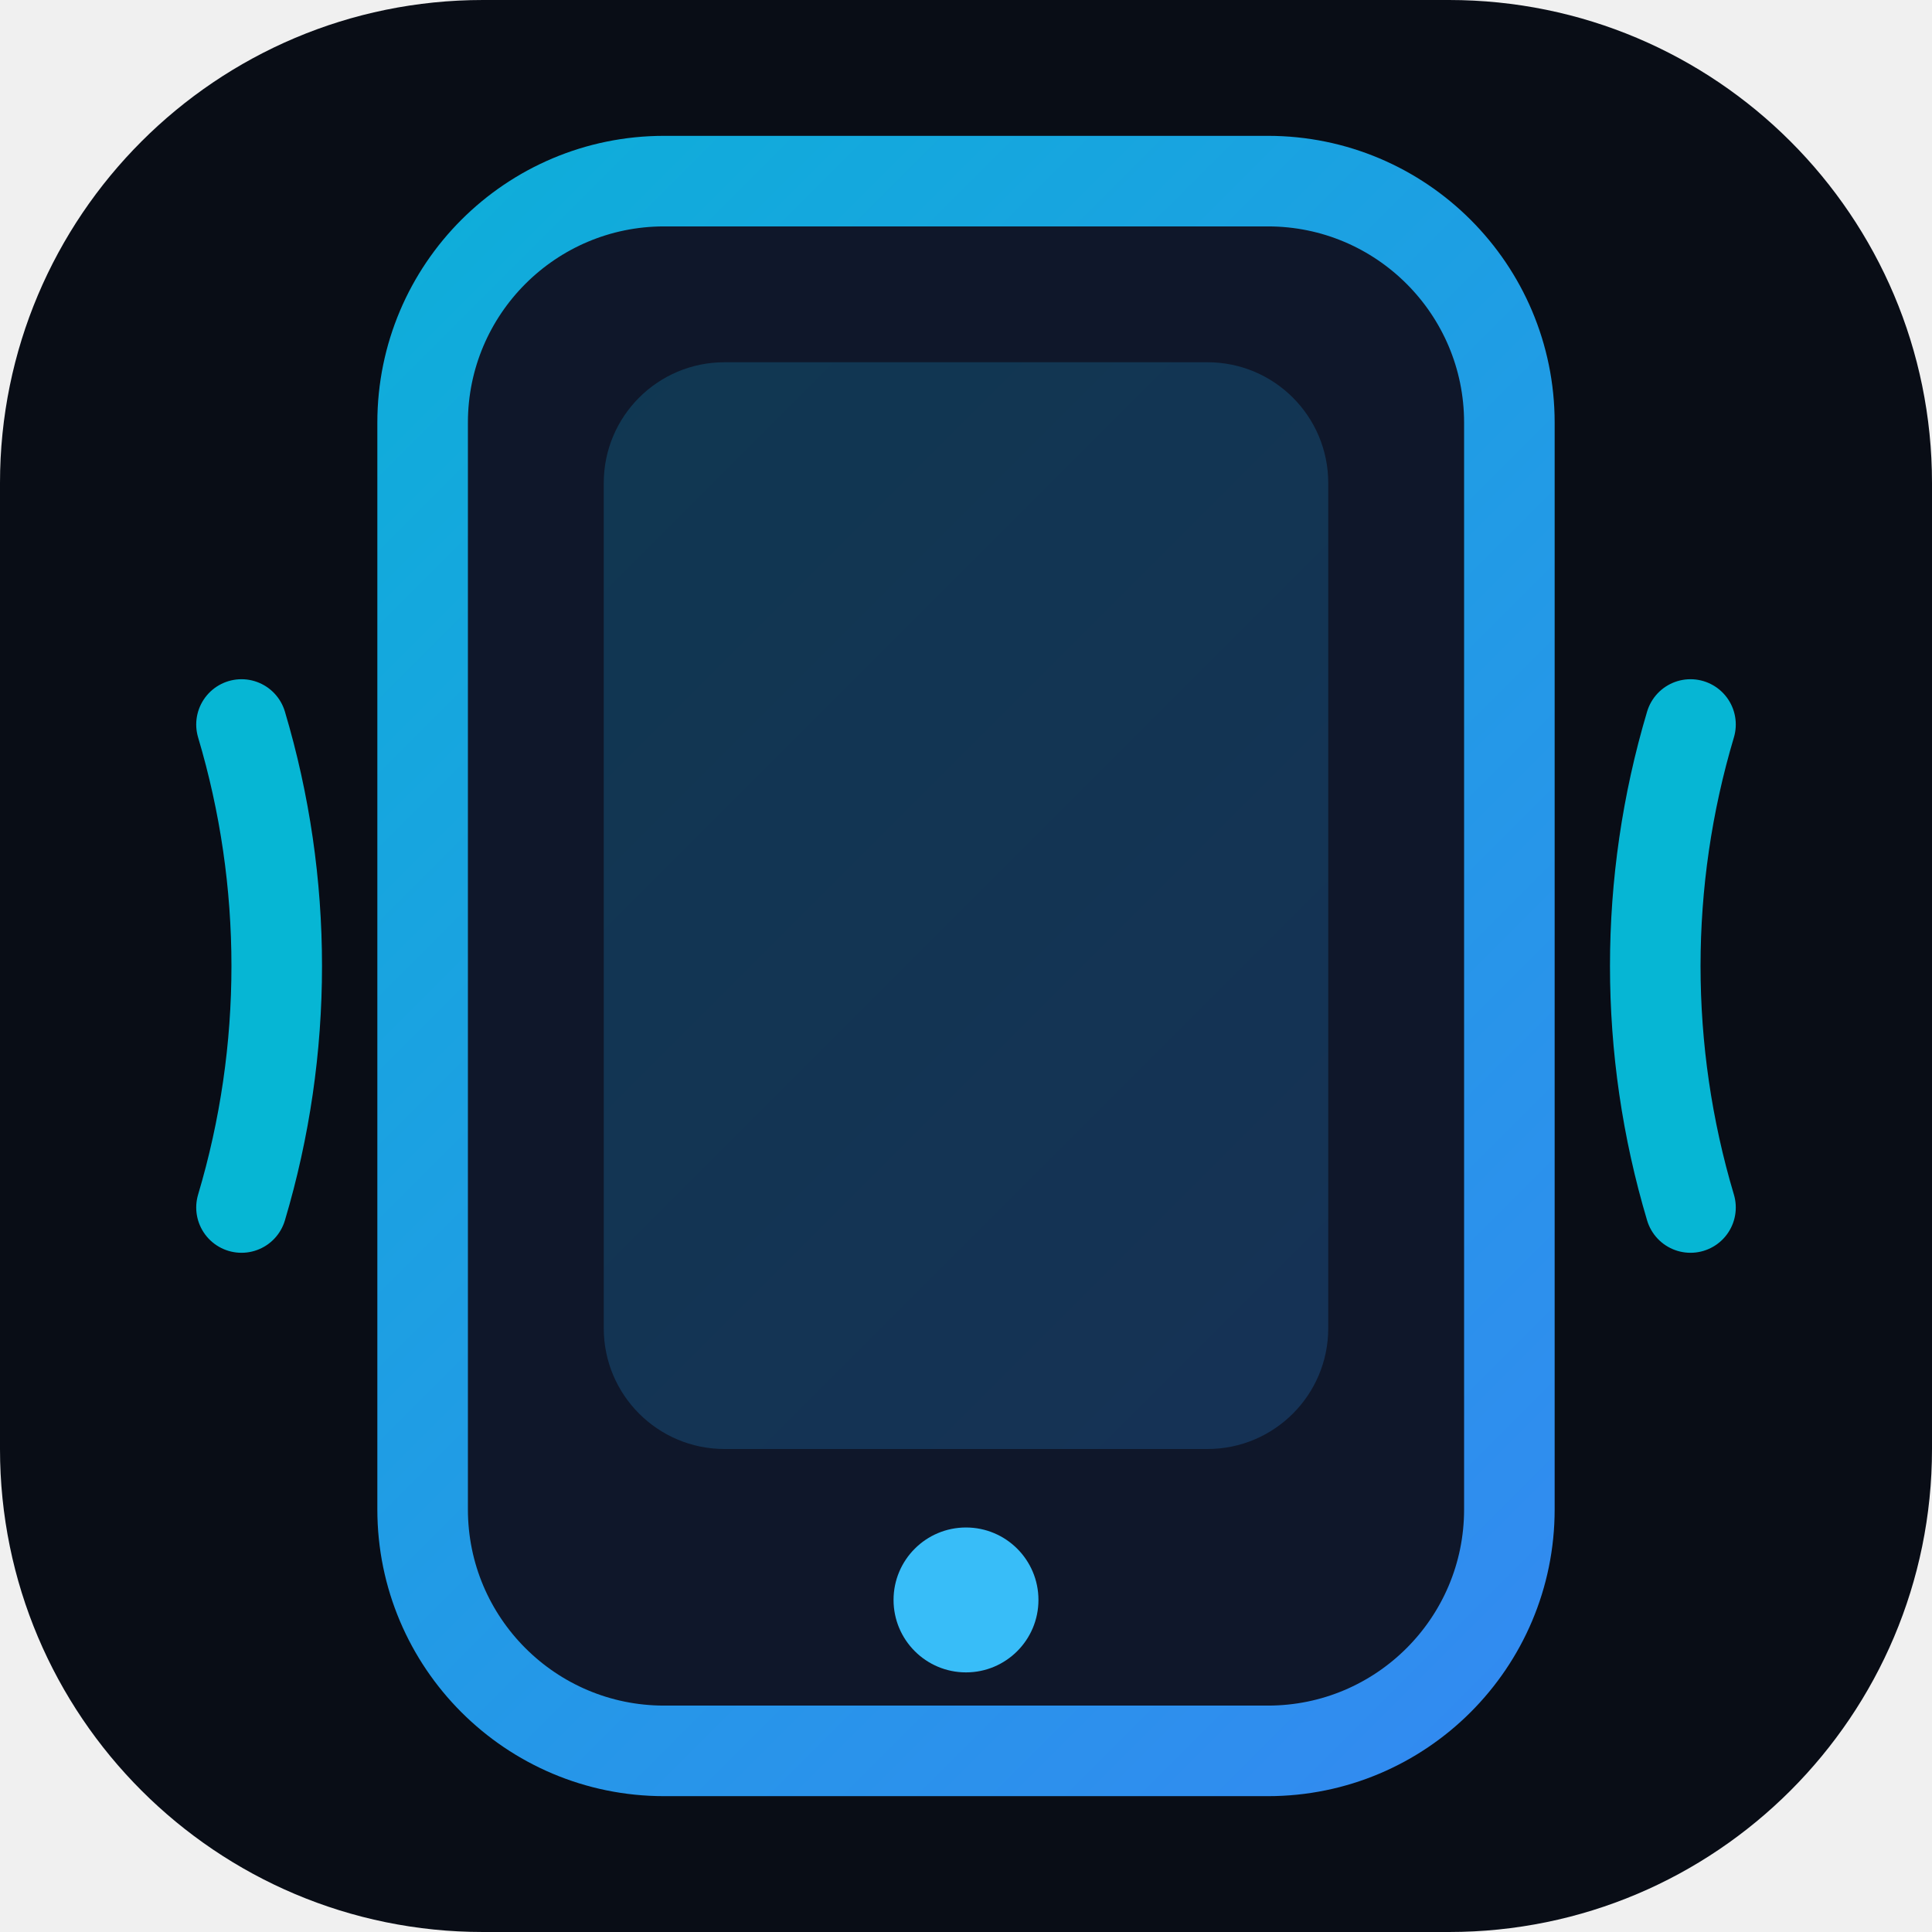
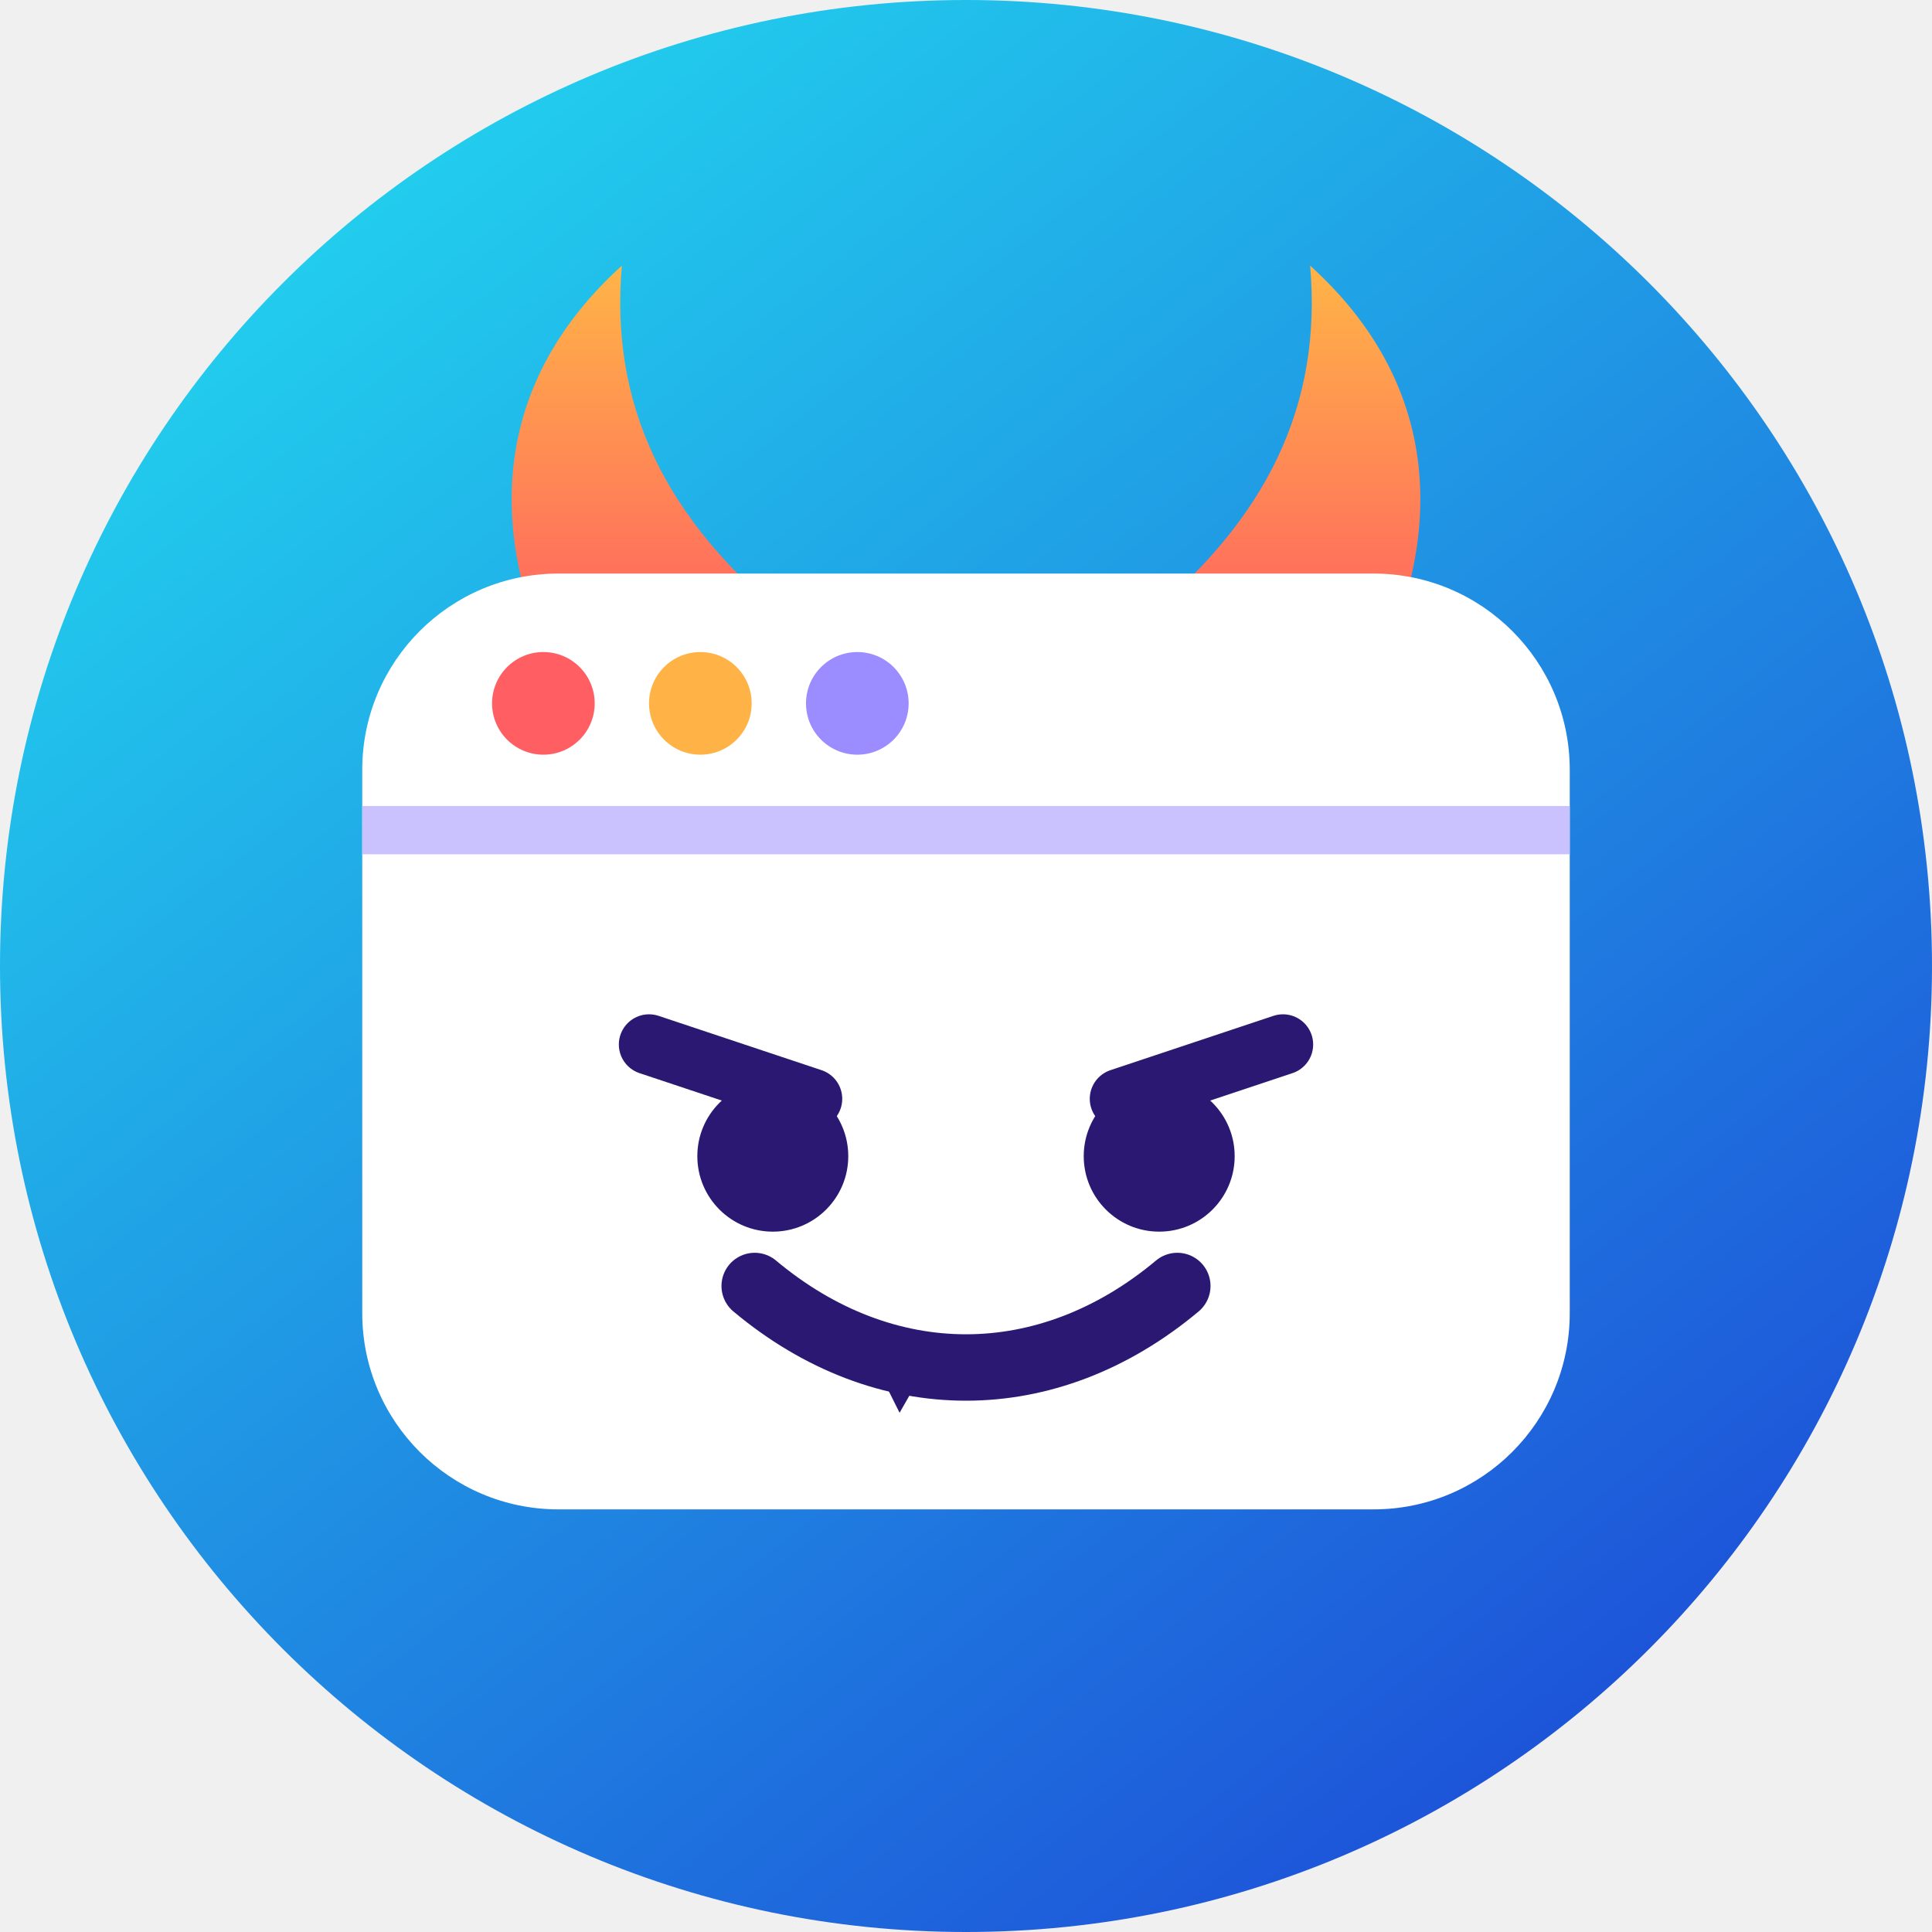
- <svg xmlns="http://www.w3.org/2000/svg" viewBox="0 0 32 32">
+ <svg xmlns="http://www.w3.org/2000/svg" viewBox="0 0 64 64">
  <defs>
-     <linearGradient id="h" x1="0" y1="0" x2="32" y2="32" gradientUnits="userSpaceOnUse">
-       <stop offset="0%" stop-color="#06b6d4" />
-       <stop offset="100%" stop-color="#3b82f6" />
+     <linearGradient id="bd-hbg" x1="10" y1="4" x2="54" y2="60" gradientUnits="userSpaceOnUse">
+       <stop offset="0" stop-color="#22d3ee" />
+       <stop offset="1" stop-color="#1d4ed8" />
+     </linearGradient>
+     <linearGradient id="bd-hhorn" x1="0" y1="9" x2="0" y2="22" gradientUnits="userSpaceOnUse">
+       <stop offset="0" stop-color="#ffb347" />
+       <stop offset="1" stop-color="#ff5e62" />
    </linearGradient>
  </defs>
-   <rect width="32" height="32" rx="8" fill="#090d16" />
-   <rect x="7" y="3" width="18" height="26" rx="4" fill="#0f172a" stroke="url(#h)" stroke-width="1.5" />
-   <rect x="10" y="6" width="12" height="18" rx="2" fill="url(#h)" fill-opacity="0.22" />
-   <circle cx="16" cy="26.5" r="1.2" fill="#38bdf8" />
-   <path d="M4 12a14 14 0 0 1 0 8M28 12a14 14 0 0 0 0 8" fill="none" stroke="#06b6d4" stroke-width="1.5" stroke-linecap="round" />
+   <circle cx="32" cy="32" r="32" fill="url(#bd-hbg)" />
+   <path d="M18.5 22.5C16 17.5 16.4 12.6 20.6 8.8c-.4 4.6 1.4 8.4 5.6 11.8z" fill="url(#bd-hhorn)" />
+   <path d="M45.5 22.5C48 17.5 47.6 12.6 43.4 8.8c.4 4.6-1.4 8.4-5.6 11.8z" fill="url(#bd-hhorn)" />
+   <rect x="12" y="19" width="40" height="31" rx="6.5" fill="#ffffff" />
+   <path d="M12 27.5h40" stroke="#c9c2ff" stroke-width="1.6" />
+   <circle cx="18" cy="23.3" r="1.7" fill="#ff5e62" />
+   <circle cx="23.2" cy="23.3" r="1.7" fill="#ffb347" />
+   <circle cx="28.4" cy="23.3" r="1.7" fill="#9b8cff" />
+   <path d="M21.5 34.6l5.4 1.8M42.5 34.6l-5.4 1.8" stroke="#2a1873" stroke-width="2" stroke-linecap="round" />
+   <circle cx="25.6" cy="38.3" r="2.5" fill="#2a1873" />
+   <circle cx="38.4" cy="38.3" r="2.5" fill="#2a1873" />
+   <path d="M25 42.6c4.3 3.6 9.7 3.6 14 0" fill="none" stroke="#2a1873" stroke-width="2.2" stroke-linecap="round" />
+   <path d="M28.6 44.4l1.2 2.4 1.2-2.1z" fill="#2a1873" />
</svg>
